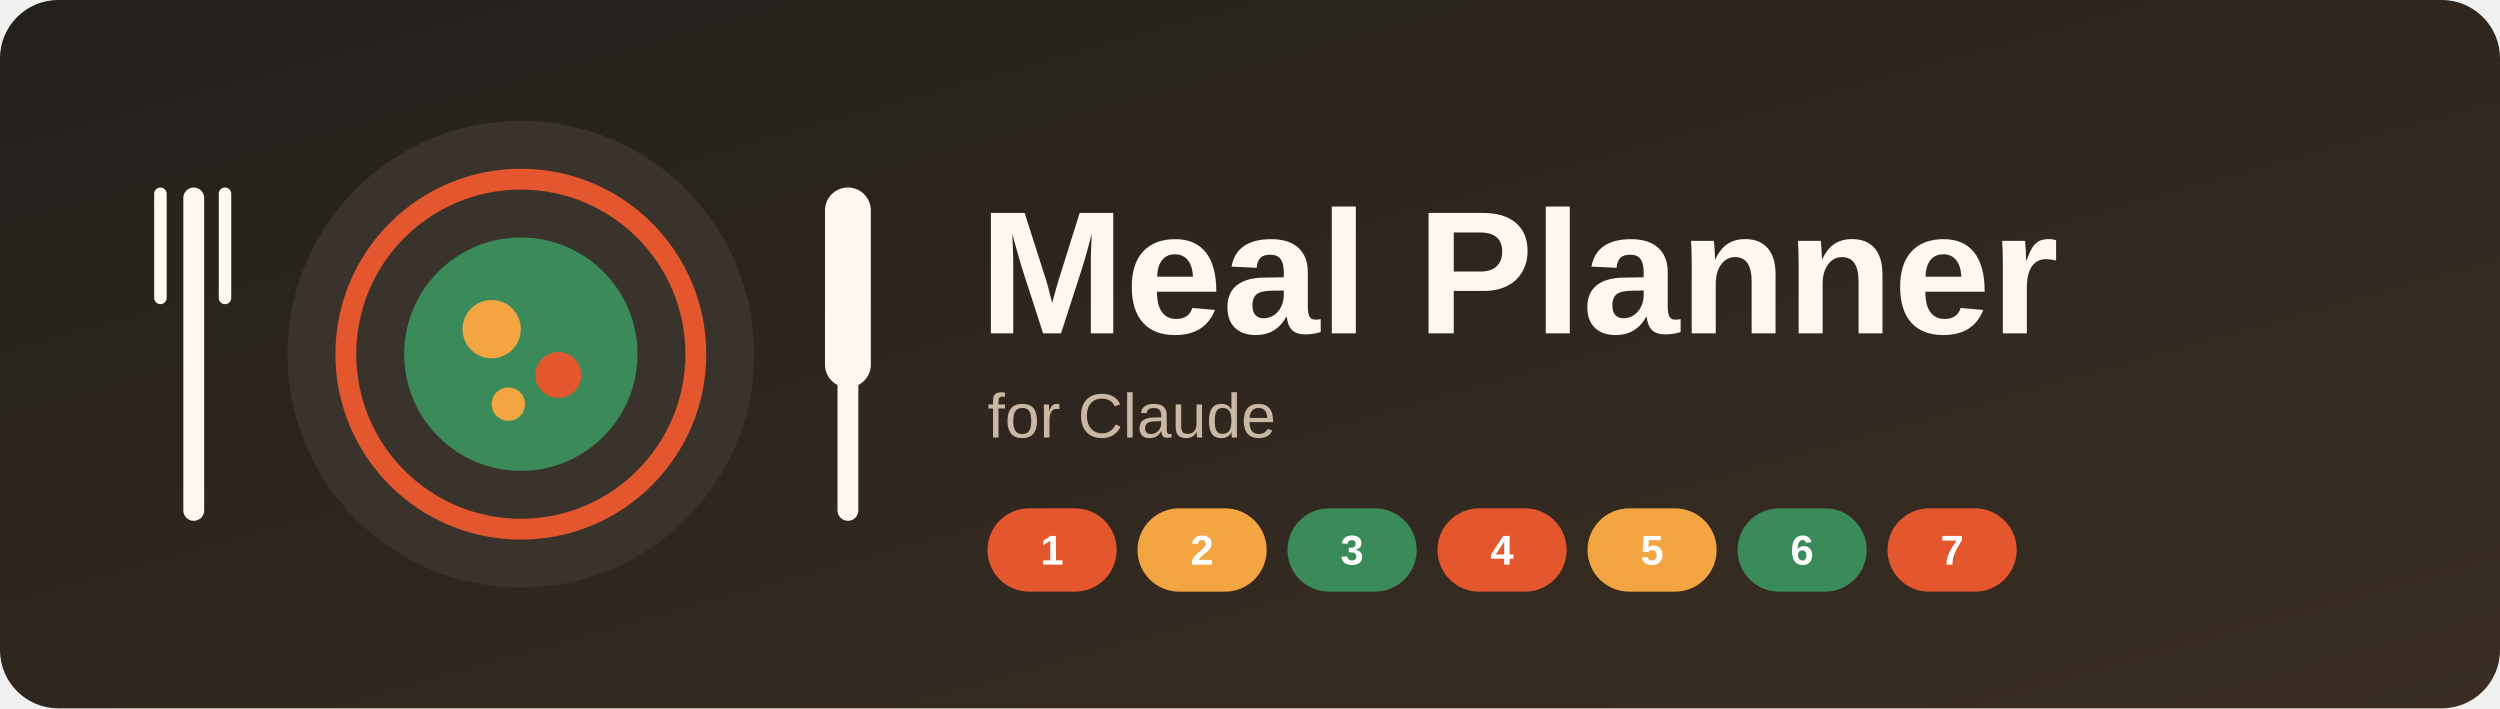
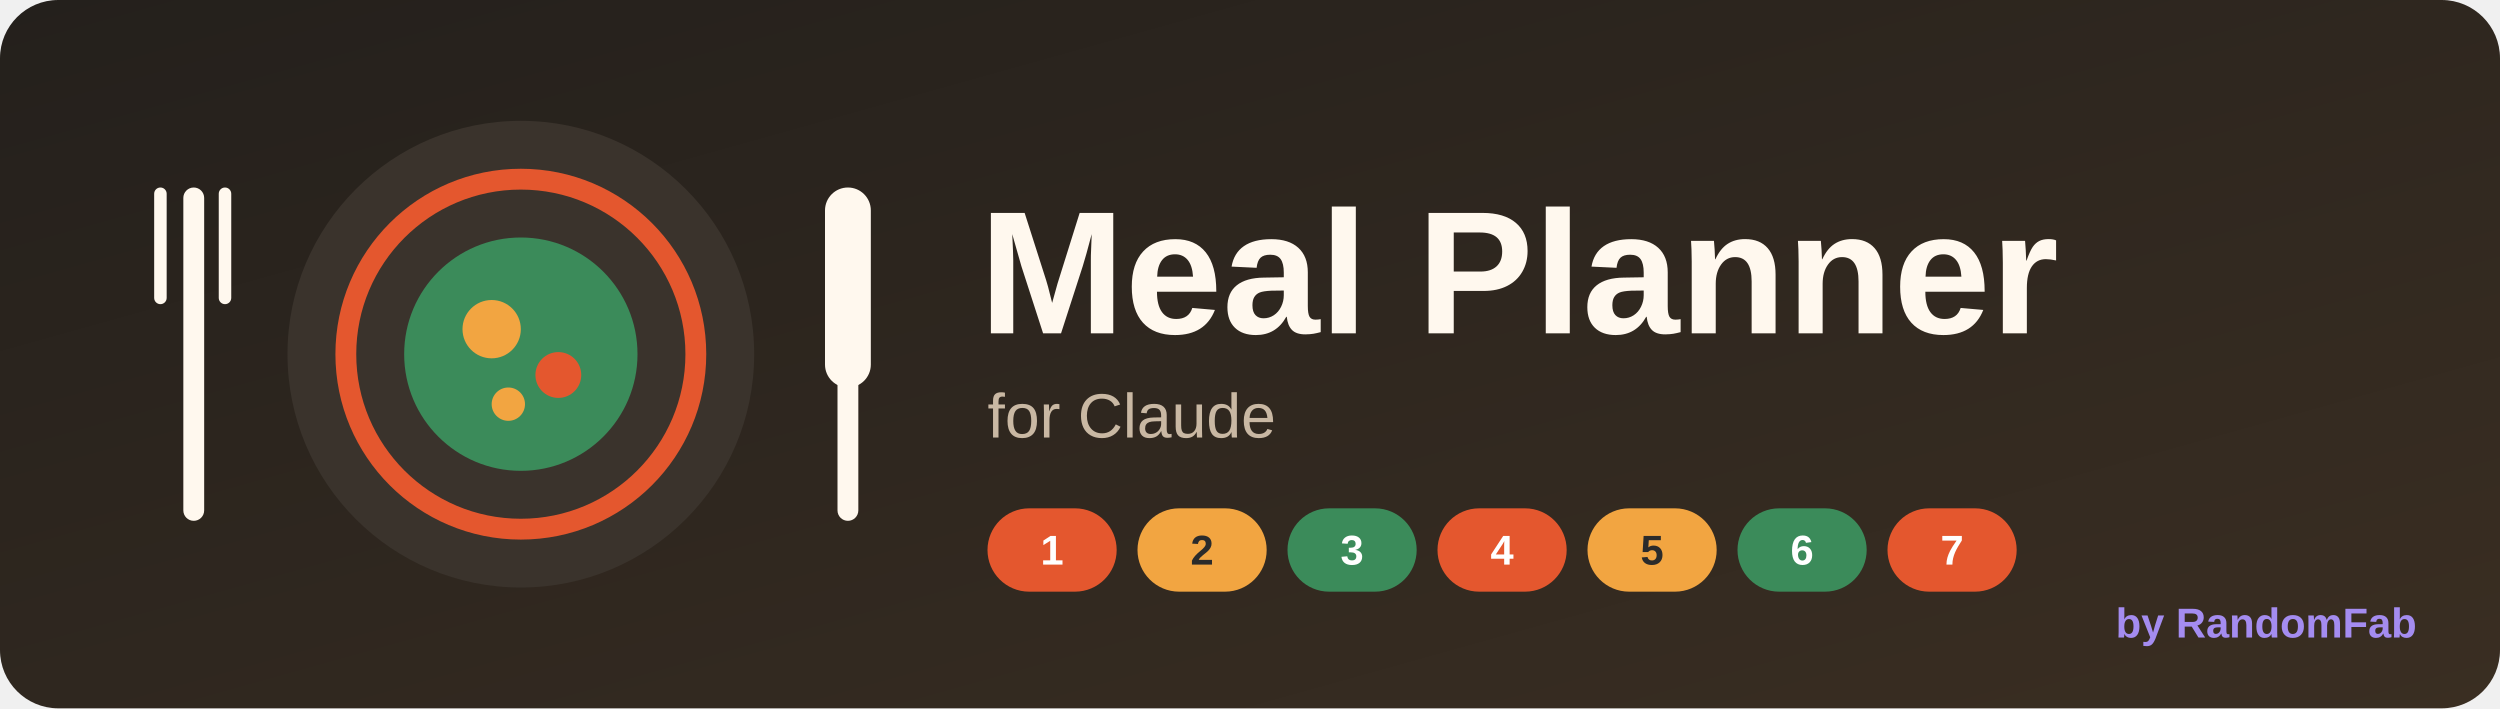
<svg xmlns="http://www.w3.org/2000/svg" viewBox="0 0 1200 340" width="1200" height="340">
  <defs>
    <linearGradient id="bg" x1="0" y1="0" x2="1" y2="1">
      <stop offset="0" stop-color="#24201C" />
      <stop offset="1" stop-color="#3A2E22" />
    </linearGradient>
  </defs>
  <rect width="1200" height="340" rx="28" fill="url(#bg)" />
  <g transform="translate(250 170)">
    <circle r="112" fill="#3A332C" />
    <circle r="84" fill="none" stroke="#E4572E" stroke-width="10" />
    <circle r="56" fill="#3B8B5A" />
    <circle cx="-14" cy="-12" r="14" fill="#F2A541" />
    <circle cx="18" cy="10" r="11" fill="#E4572E" />
    <circle cx="-6" cy="24" r="8" fill="#F2A541" />
    <rect x="-162" y="-80" width="10" height="160" rx="5" fill="#FFF8EE" />
    <rect x="-176" y="-80" width="6" height="56" rx="3" fill="#FFF8EE" />
    <rect x="-145" y="-80" width="6" height="56" rx="3" fill="#FFF8EE" />
    <rect x="146" y="-80" width="22" height="96" rx="11" fill="#FFF8EE" />
    <rect x="152" y="0" width="10" height="80" rx="5" fill="#FFF8EE" />
  </g>
  <text x="470" y="160" font-family="Segoe UI, Helvetica Neue, Arial, sans-serif" font-size="84" font-weight="800" fill="#FFF8EE">Meal Planner</text>
  <text x="474" y="210" font-family="Segoe UI, Helvetica Neue, Arial, sans-serif" font-size="30" font-weight="500" fill="#C9B8A3">for Claude</text>
  <g font-family="Segoe UI, Helvetica Neue, Arial, sans-serif" font-size="20" font-weight="700" fill="#FFFFFF" text-anchor="middle">
    <rect x="474" y="244" width="62" height="40" rx="20" fill="#E4572E" />
    <text x="505" y="271">1</text>
    <rect x="546" y="244" width="62" height="40" rx="20" fill="#F2A541" />
-     <text x="577" y="271">2</text>
+     <text fill="#2B2B2B" x="577" y="271">2</text>
    <rect x="618" y="244" width="62" height="40" rx="20" fill="#3B8B5A" />
    <text x="649" y="271">3</text>
    <rect x="690" y="244" width="62" height="40" rx="20" fill="#E4572E" />
    <text x="721" y="271">4</text>
    <rect x="762" y="244" width="62" height="40" rx="20" fill="#F2A541" />
-     <text x="793" y="271">5</text>
+     <text fill="#2B2B2B" x="793" y="271">5</text>
    <rect x="834" y="244" width="62" height="40" rx="20" fill="#3B8B5A" />
    <text x="865" y="271">6</text>
    <rect x="906" y="244" width="62" height="40" rx="20" fill="#E4572E" />
    <text x="937" y="271">7</text>
  </g>
+   <text x="1160" y="306" text-anchor="end" font-family="Segoe UI, Helvetica Neue, Arial, sans-serif" font-size="20" font-weight="700" fill="#A48CF0">by RandomFab</text>
</svg>
